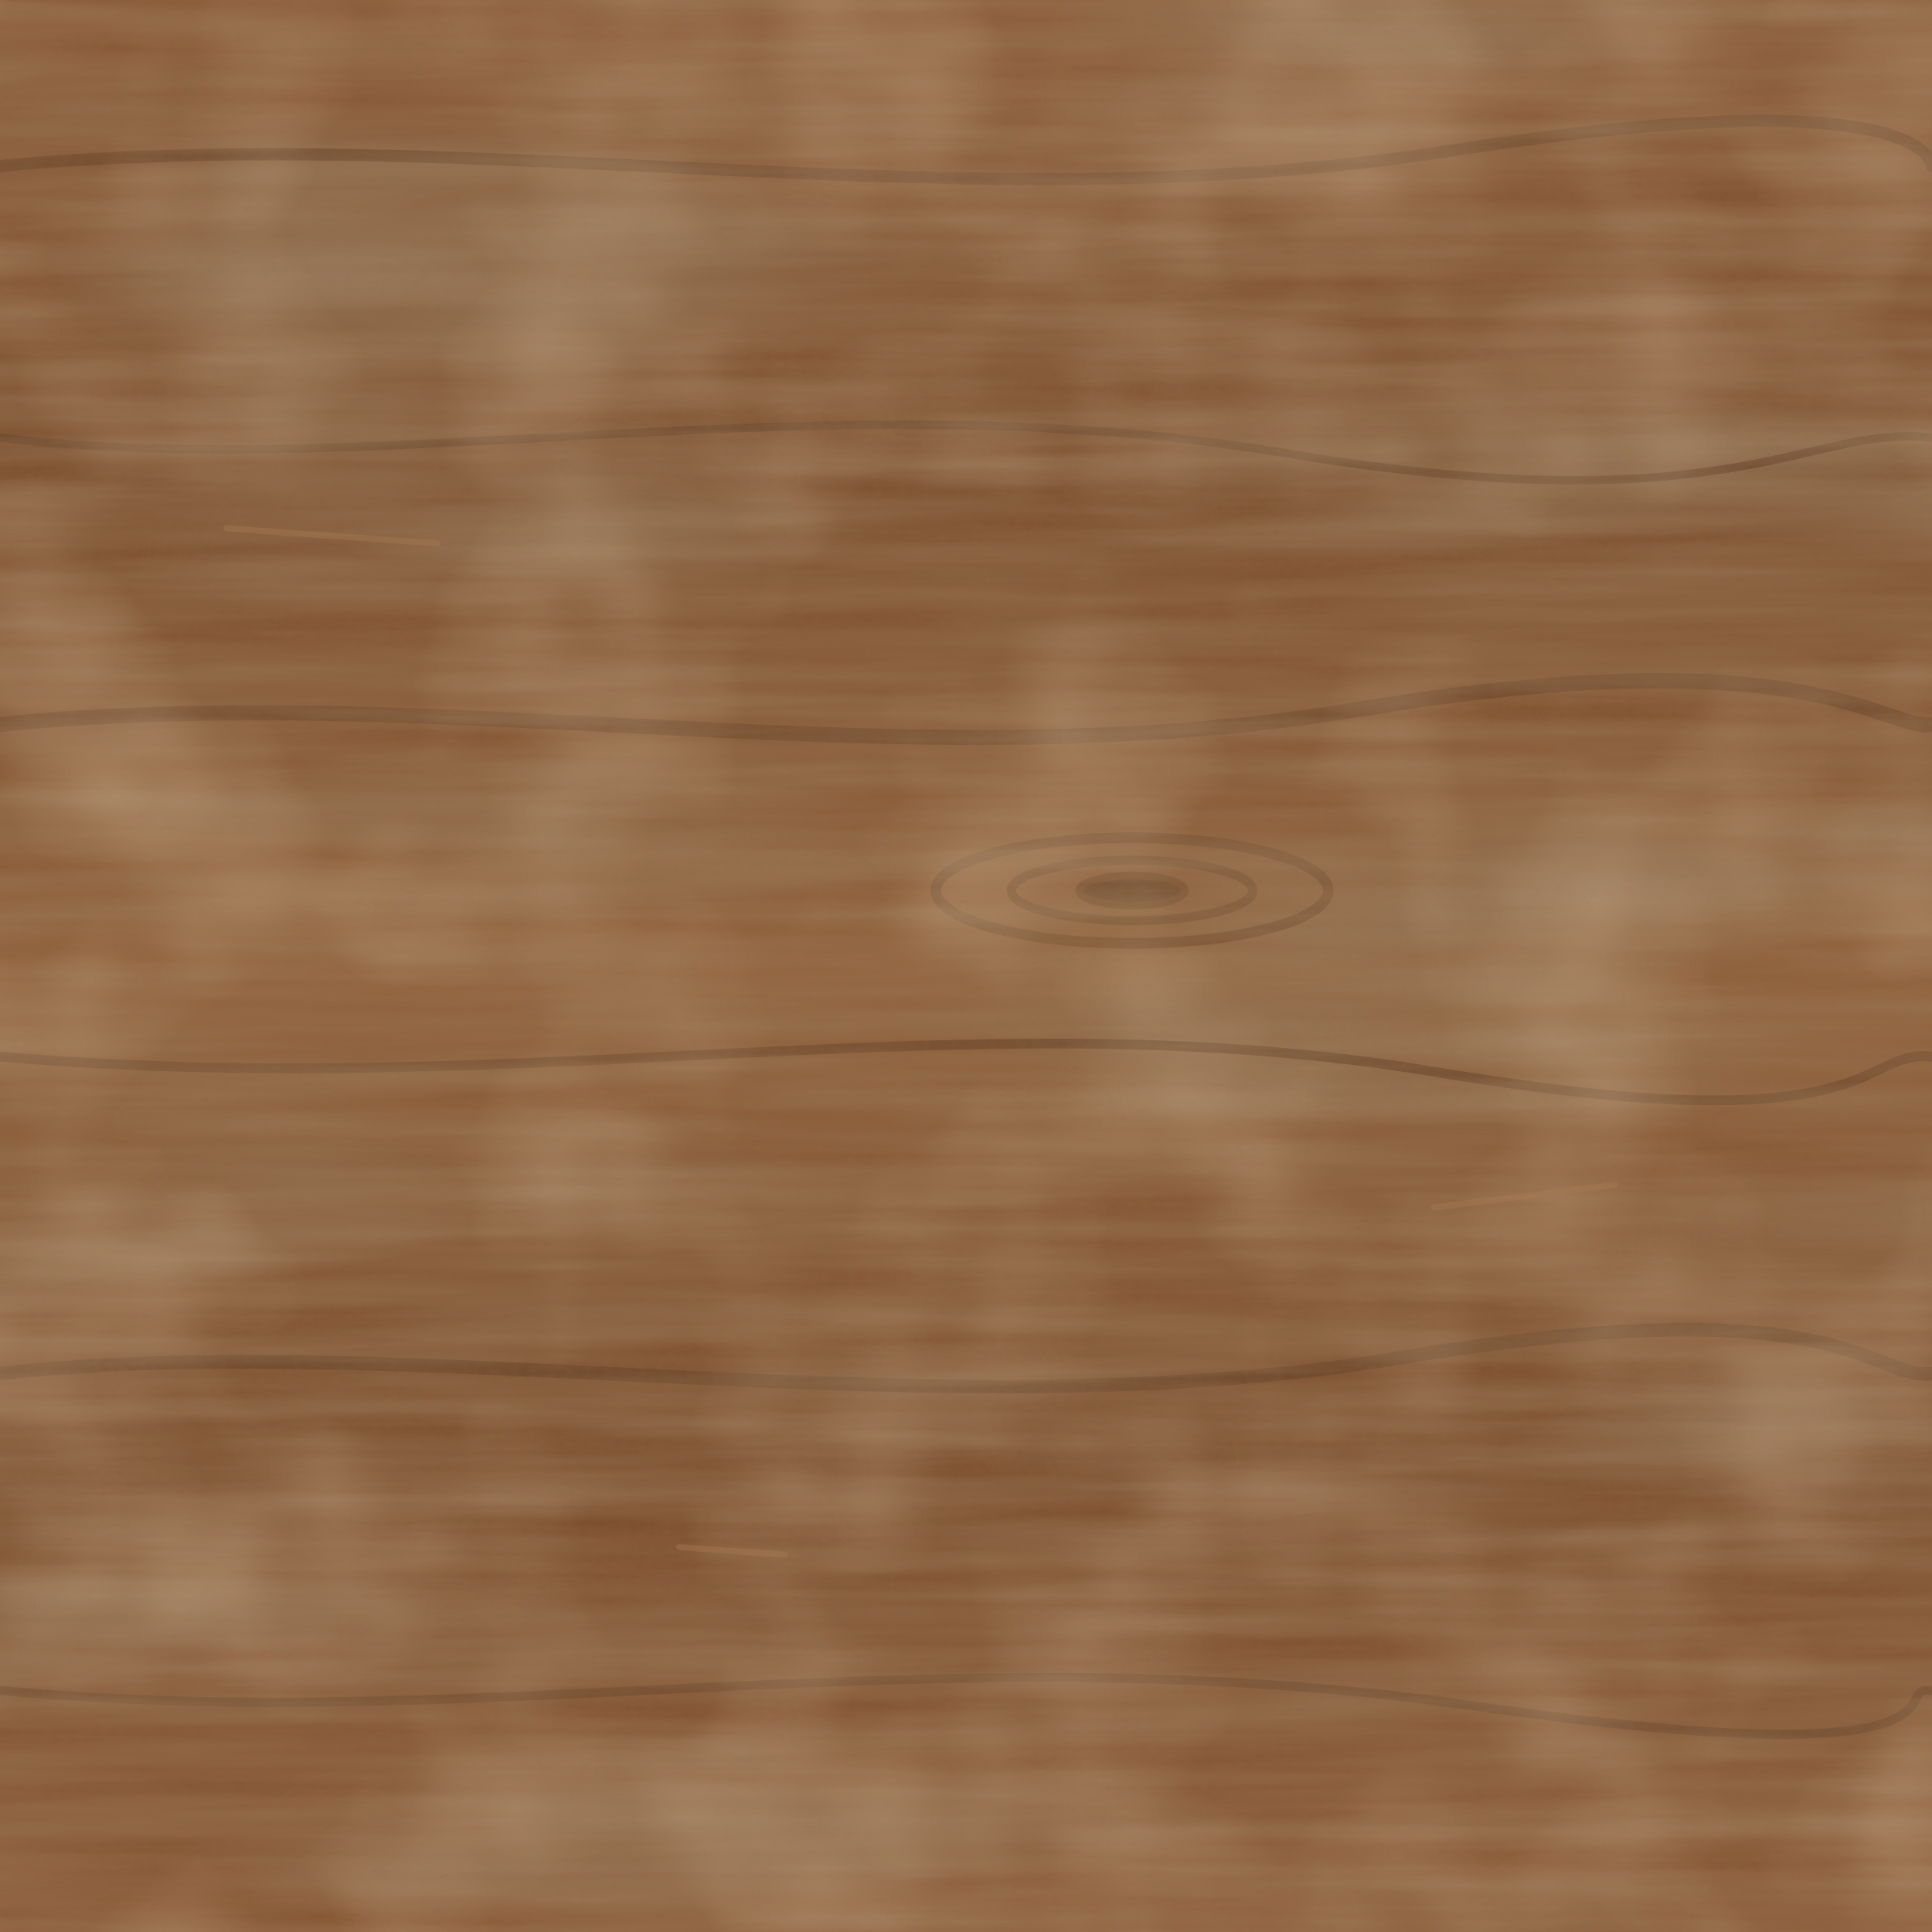
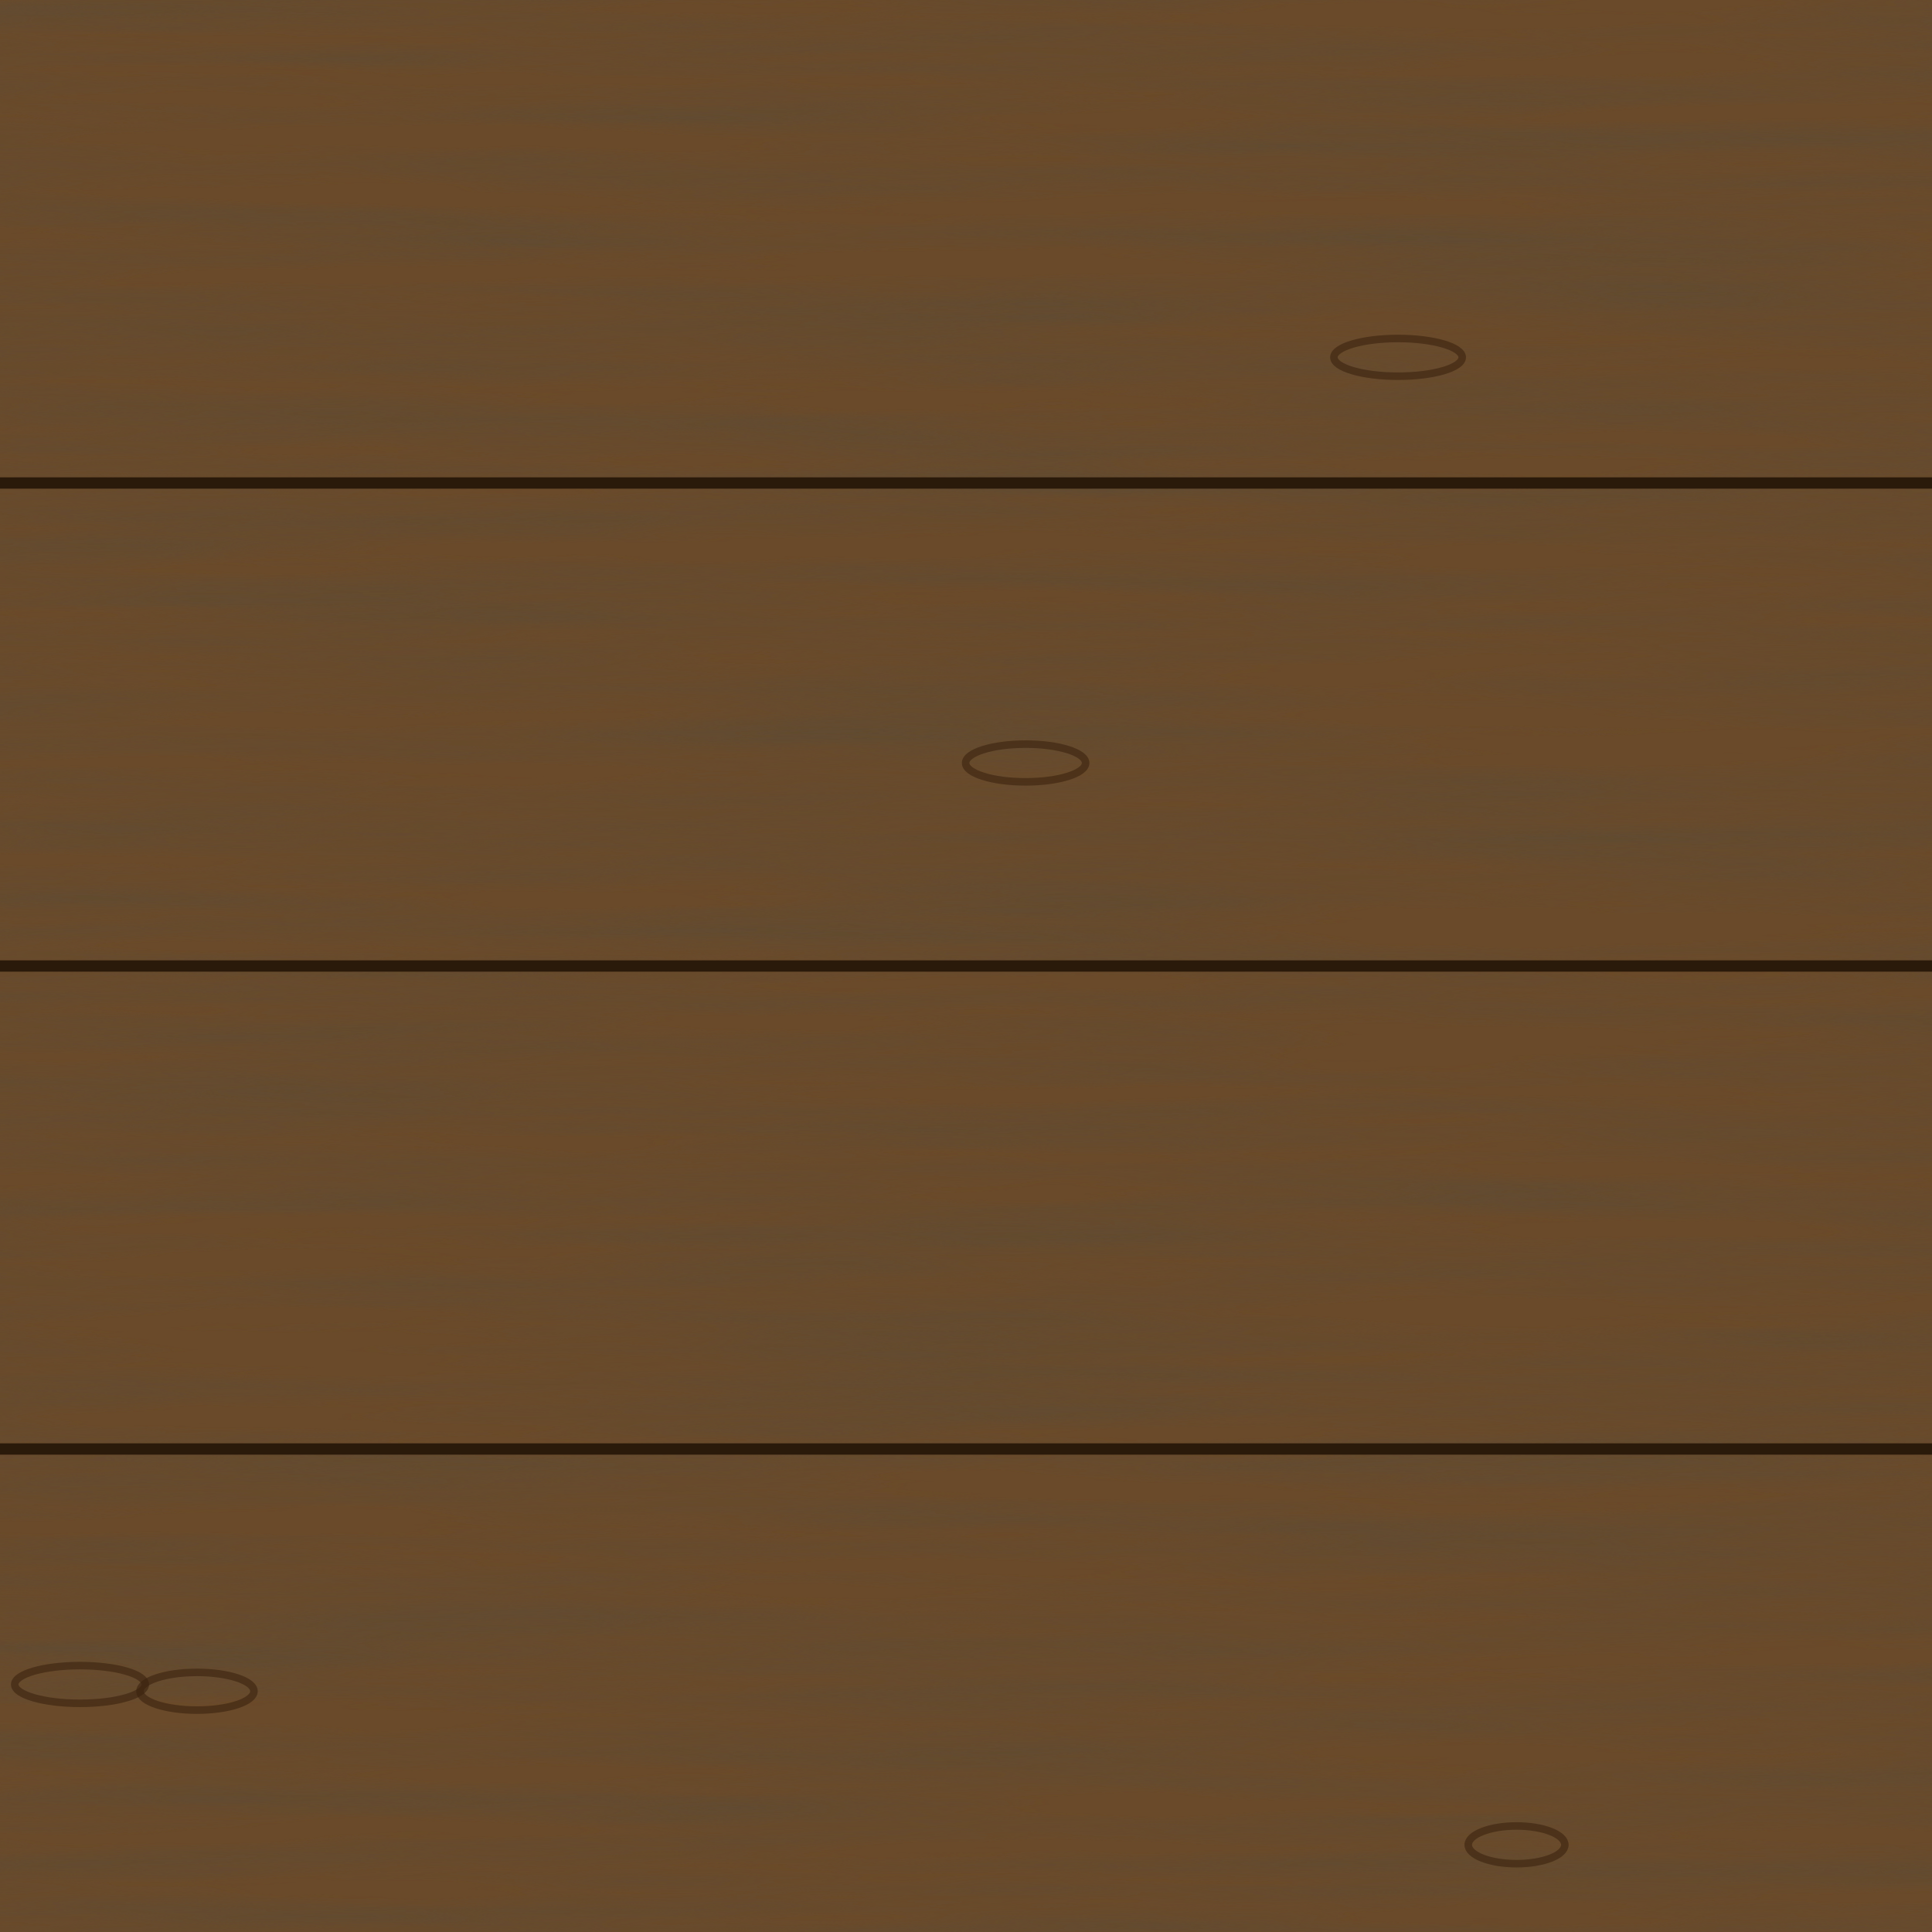
- <svg xmlns="http://www.w3.org/2000/svg" viewBox="0 0 256 256" width="256" height="256">
+ <svg xmlns="http://www.w3.org/2000/svg" viewBox="0 0 512 512" width="512" height="512">
  <defs>
-     <filter id="grain" x="0" y="0" width="100%" height="100%" filterUnits="userSpaceOnUse">
-       <feTurbulence type="fractalNoise" baseFrequency="0.016 0.25" numOctaves="4" seed="7" stitchTiles="stitch" result="n" />
-       <feColorMatrix in="n" type="matrix" values="0 0 0 0 0.36  0 0 0 0 0.22  0 0 0 0 0.12  0 0 0 -1.1 0.95" result="streaks" />
-       <feTurbulence type="fractalNoise" baseFrequency="0.9" numOctaves="2" seed="3" stitchTiles="stitch" result="fine" />
-       <feColorMatrix in="fine" type="matrix" values="0 0 0 0 0.25  0 0 0 0 0.15  0 0 0 0 0.08  0 0 0 0.35 -0.08" result="specks" />
+     <filter id="blur2" x="-20%" y="-20%" width="140%" height="140%">
+       <feGaussianBlur stdDeviation="2" />
+     </filter>
+     <filter id="blur4" x="-30%" y="-30%" width="160%" height="160%">
+       <feGaussianBlur stdDeviation="4" />
+     </filter>
+     <filter id="blur8" x="-40%" y="-40%" width="180%" height="180%">
+       <feGaussianBlur stdDeviation="8" />
+     </filter>
+     <filter id="blur16" x="-50%" y="-50%" width="200%" height="200%">
+       <feGaussianBlur stdDeviation="16" />
+     </filter>
+     <filter id="blur30" x="-60%" y="-60%" width="220%" height="220%">
+       <feGaussianBlur stdDeviation="30" />
+     </filter>
+     <filter id="skin" x="0" y="0" width="100%" height="100%">
+       <feTurbulence type="fractalNoise" baseFrequency="0.9" numOctaves="2" seed="3" result="n" />
+       <feColorMatrix in="n" type="matrix" values="0 0 0 0 0.25  0 0 0 0 0.14  0 0 0 0 0.1  1.6 0 0 0 -0.62" result="d" />
+       <feComposite in="d" in2="SourceGraphic" operator="in" result="dots" />
      <feMerge>
-         <feMergeNode in="streaks" />
-         <feMergeNode in="specks" />
+         <feMergeNode in="SourceGraphic" />
+         <feMergeNode in="dots" />
      </feMerge>
    </filter>
-     <filter id="rings" x="0" y="0" width="100%" height="100%" filterUnits="userSpaceOnUse">
-       <feTurbulence type="turbulence" baseFrequency="0.008 0.039" numOctaves="2" seed="11" stitchTiles="stitch" result="t" />
-       <feColorMatrix in="t" type="matrix" values="0 0 0 0 0.30  0 0 0 0 0.18  0 0 0 0 0.10  0 0 0 2.2 -0.55" />
+     <filter id="grain" x="0" y="0" width="100%" height="100%">
+       <feTurbulence type="fractalNoise" baseFrequency="1.2" numOctaves="2" seed="7" stitchTiles="stitch" />
+       <feColorMatrix type="matrix" values="0 0 0 0 0.5  0 0 0 0 0.5  0 0 0 0 0.5  0 0 0 0.55 -0.1" />
    </filter>
-     <filter id="wear" x="0" y="0" width="100%" height="100%" filterUnits="userSpaceOnUse">
-       <feTurbulence type="fractalNoise" baseFrequency="0.031" numOctaves="3" seed="21" stitchTiles="stitch" result="w" />
-       <feColorMatrix in="w" type="matrix" values="0 0 0 0 0.85  0 0 0 0 0.68  0 0 0 0 0.48  0 0 0 1.6 -0.7" />
+     <filter id="rough" x="0" y="0" width="100%" height="100%">
+       <feTurbulence type="fractalNoise" baseFrequency="0.035" numOctaves="4" seed="11" />
+       <feColorMatrix type="matrix" values="0 0 0 0 0  0 0 0 0 0  0 0 0 0 0  0 0 0 -1.2 0.9" />
    </filter>
-     <linearGradient id="base" x1="0" y1="0" x2="0" y2="1">
-       <stop offset="0" stop-color="#8a5a36" />
-       <stop offset="0.25" stop-color="#7a4d2c" />
-       <stop offset="0.5" stop-color="#8f6039" />
-       <stop offset="0.75" stop-color="#7a4d2c" />
-       <stop offset="1" stop-color="#8a5a36" />
-     </linearGradient>
+     <filter id="glow" x="-50%" y="-50%" width="200%" height="200%">
+       <feGaussianBlur stdDeviation="6" result="b" />
+       <feMerge>
+         <feMergeNode in="b" />
+         <feMergeNode in="SourceGraphic" />
+       </feMerge>
+     </filter>
+     <filter id="grainw" x="0" y="0" width="100%" height="100%">
+       <feTurbulence type="fractalNoise" baseFrequency="0.006 0.12" numOctaves="4" seed="4" stitchTiles="stitch" />
+       <feColorMatrix type="matrix" values="0 0 0 0 0.12  0 0 0 0 0.07  0 0 0 0 0.03  1.8 0 0 0 -0.6" />
+     </filter>
  </defs>
-   <rect width="256" height="256" fill="url(#base)" />
-   <rect width="256" height="256" filter="url(#rings)" opacity="0.8" />
-   <g fill="none" stroke="#5e3a20" stroke-linecap="round" opacity="0.55">
-     <path d="M0 22 C64 16 128 30 192 20 S256 22 256 22" stroke-width="1.6" />
-     <path d="M0 58 C50 64 110 50 170 60 S240 56 256 58" stroke-width="1.1" />
-     <path d="M0 96 C60 90 120 104 180 94 S250 97 256 96" stroke-width="2" />
-     <path d="M0 140 C70 146 130 132 190 142 S246 139 256 140" stroke-width="1.3" />
-     <path d="M0 182 C55 176 125 190 185 180 S248 183 256 182" stroke-width="1.8" />
-     <path d="M0 224 C65 230 125 216 195 226 S250 223 256 224" stroke-width="1.2" />
-   </g>
-   <g fill="none" stroke="#6b4426" opacity="0.6">
-     <ellipse cx="150" cy="118" rx="26" ry="7" stroke-width="1.4" />
-     <ellipse cx="150" cy="118" rx="16" ry="4" stroke-width="1.2" />
-     <ellipse cx="150" cy="118" rx="7" ry="2" fill="#5a3820" stroke-width="1" />
-   </g>
-   <rect width="256" height="256" filter="url(#grain)" opacity="0.7" />
-   <rect width="256" height="256" filter="url(#wear)" opacity="0.35" />
-   <g stroke="#a87a50" stroke-width="0.8" opacity="0.4" stroke-linecap="round">
-     <path d="M30 70 L58 72" />
-     <path d="M190 160 L214 157" />
-     <path d="M90 205 L104 206" />
-   </g>
+   <rect width="512" height="512" fill="#6a4a2a" />
+   <rect width="512" height="512" filter="url(#grainw)" />
+   <line x1="0" y1="128" x2="512" y2="128" stroke="#2a1a0a" stroke-width="3" />
+   <line x1="0" y1="256" x2="512" y2="256" stroke="#2a1a0a" stroke-width="3" />
+   <line x1="0" y1="384" x2="512" y2="384" stroke="#2a1a0a" stroke-width="3" />
+   <ellipse cx="21.2" cy="446.4" rx="17.3" ry="5" fill="none" stroke="#3a220e" stroke-width="2" opacity="0.6" />
+   <ellipse cx="52.2" cy="448.2" rx="15.1" ry="5" fill="none" stroke="#3a220e" stroke-width="2" opacity="0.6" />
+   <ellipse cx="271.8" cy="202.2" rx="15.9" ry="5" fill="none" stroke="#3a220e" stroke-width="2" opacity="0.6" />
+   <ellipse cx="370.5" cy="94.7" rx="17" ry="5" fill="none" stroke="#3a220e" stroke-width="2" opacity="0.6" />
+   <ellipse cx="401.9" cy="488.9" rx="12.8" ry="5" fill="none" stroke="#3a220e" stroke-width="2" opacity="0.6" />
</svg>
